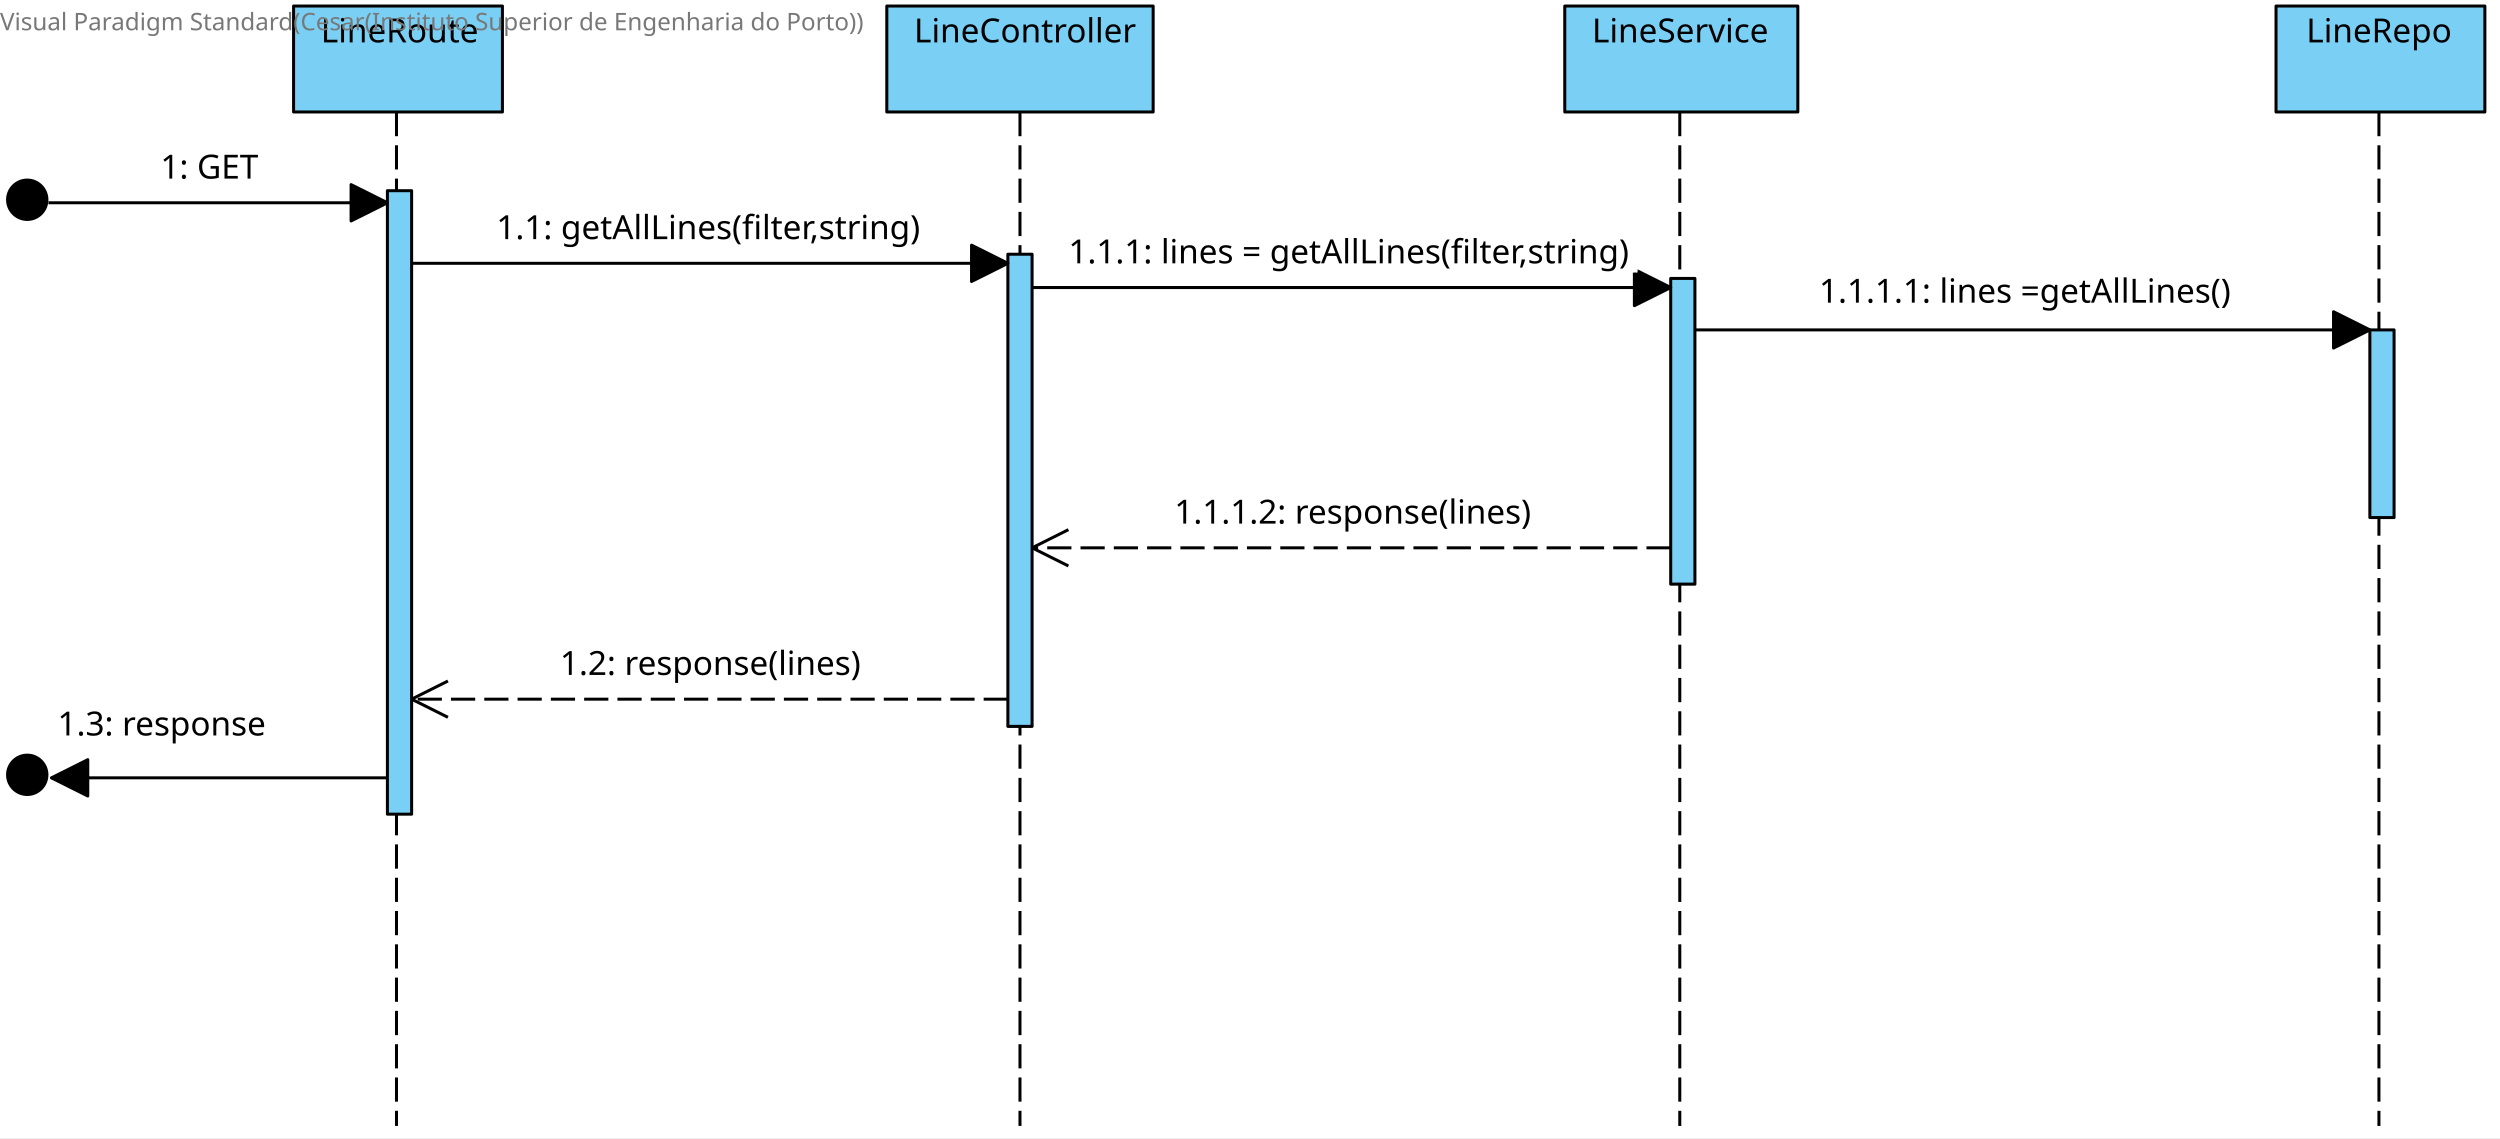
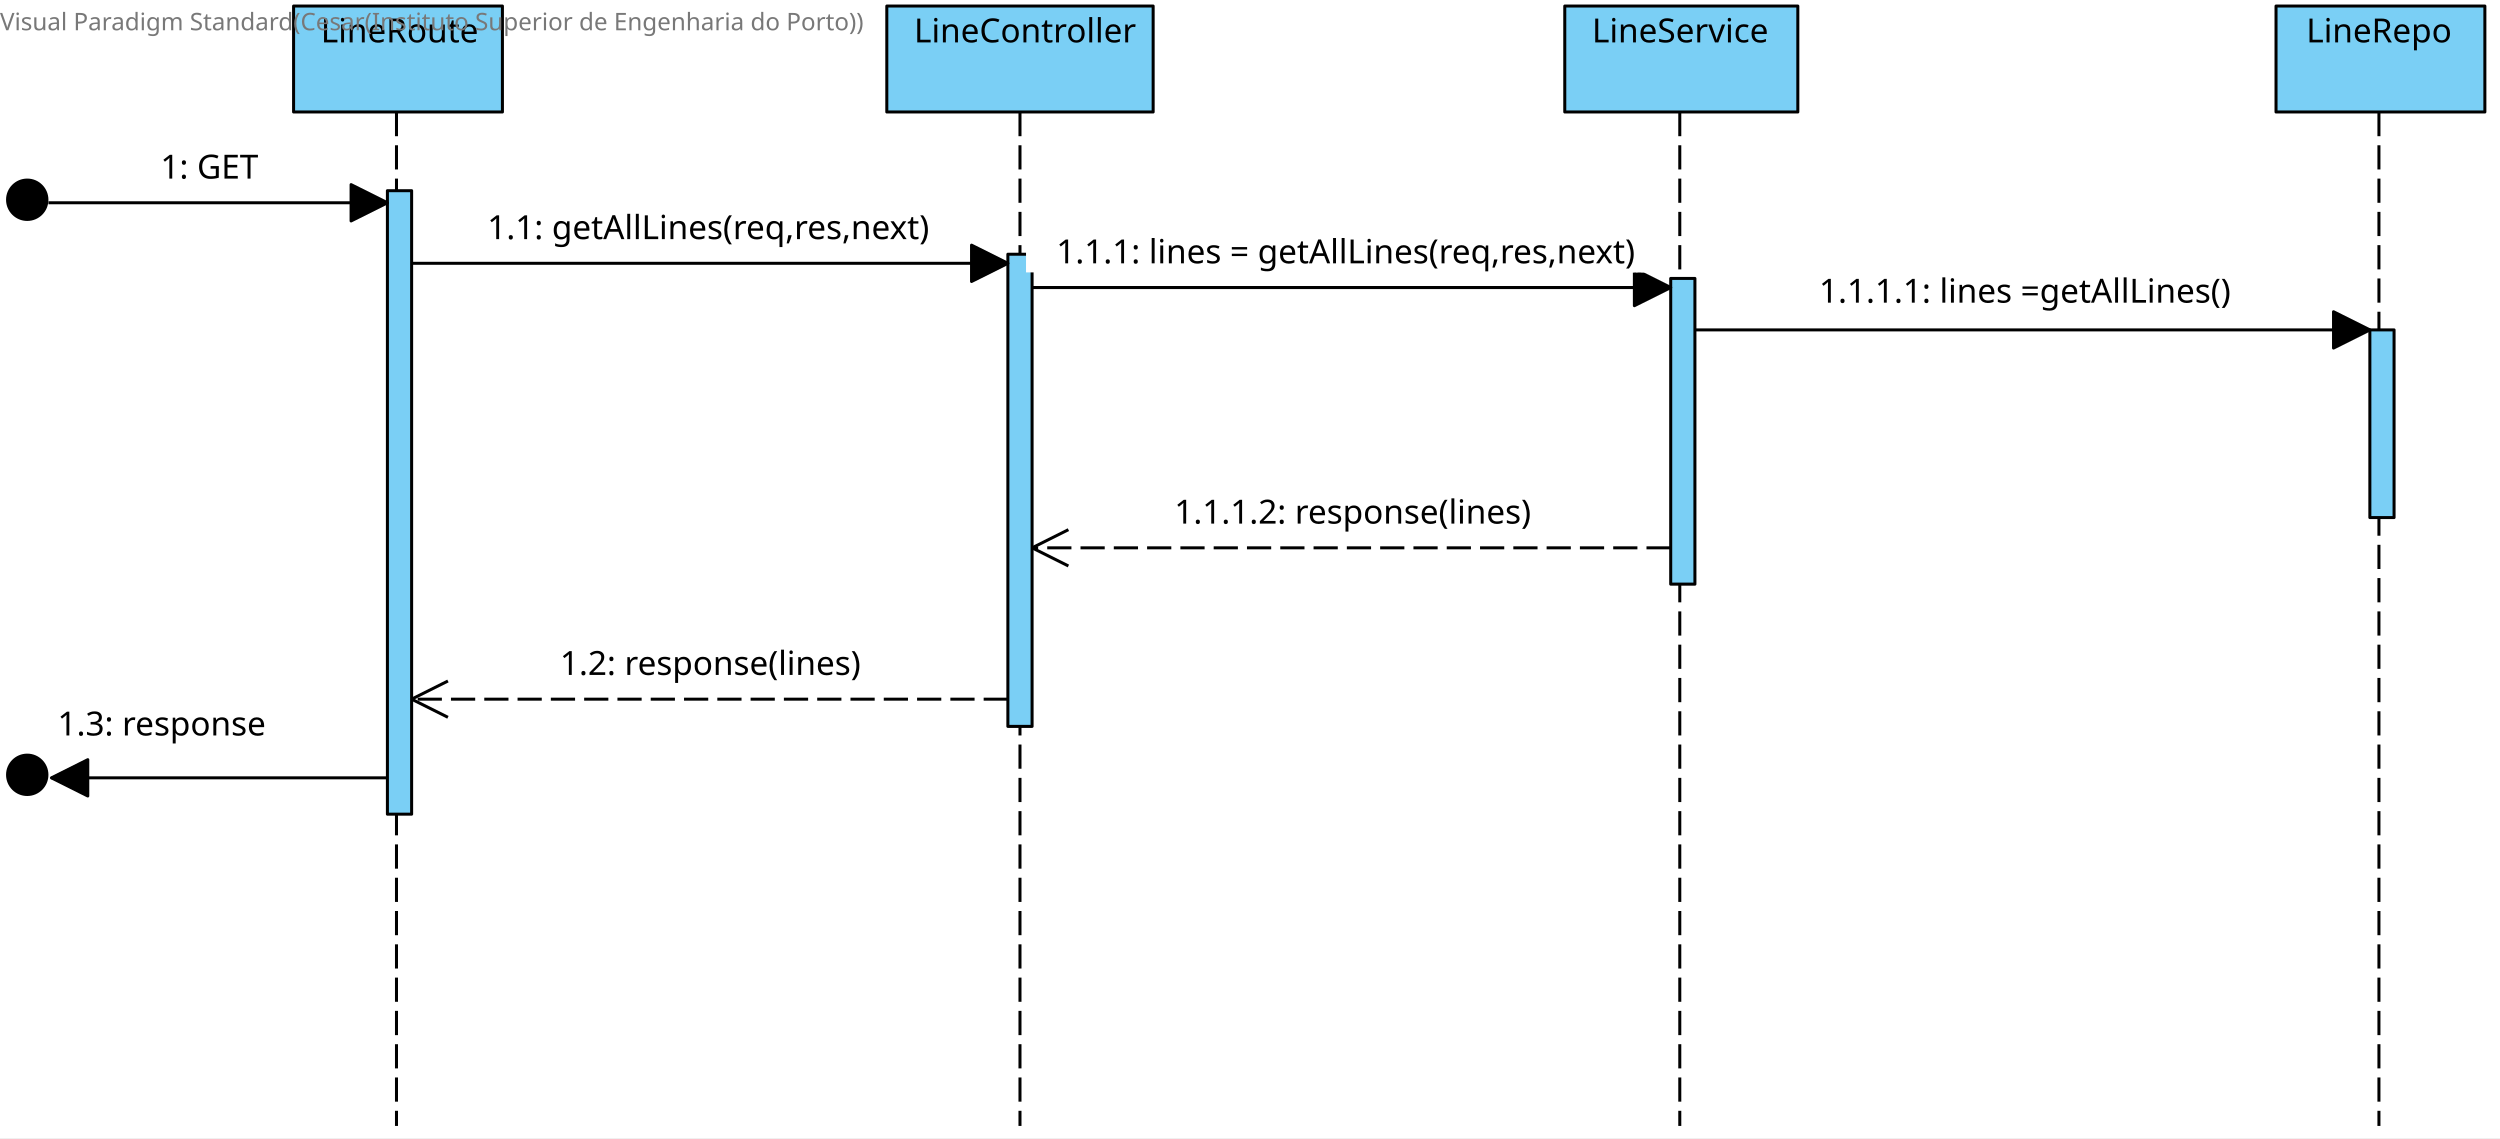
<svg xmlns="http://www.w3.org/2000/svg" fill-opacity="0" color-rendering="auto" color-interpolation="auto" text-rendering="auto" stroke="rgb(0,0,0)" stroke-linecap="square" width="826" stroke-miterlimit="10" shape-rendering="auto" stroke-opacity="0" fill="rgb(0,0,0)" stroke-dasharray="none" font-weight="normal" stroke-width="1" height="376" font-family="'Dialog'" font-style="normal" stroke-linejoin="miter" font-size="12px" stroke-dashoffset="0" image-rendering="auto">
  <defs id="genericDefs" />
  <g>
    <defs id="defs1">
      <clipPath clipPathUnits="userSpaceOnUse" id="clipPath1">
        <path d="M-7 -7 L81 -7 L81 381 L-7 381 L-7 -7 Z" />
      </clipPath>
      <clipPath clipPathUnits="userSpaceOnUse" id="clipPath2">
        <path d="M-7 -7 L100 -7 L100 381 L-7 381 L-7 -7 Z" />
      </clipPath>
      <clipPath clipPathUnits="userSpaceOnUse" id="clipPath3">
        <path d="M-7 -7 L26 -7 L26 31 L-7 31 L-7 -7 Z" />
      </clipPath>
      <clipPath clipPathUnits="userSpaceOnUse" id="clipPath4">
        <path d="M-7 -7 L19 -7 L19 217 L-7 217 L-7 -7 Z" />
      </clipPath>
      <clipPath clipPathUnits="userSpaceOnUse" id="clipPath5">
        <path d="M-7 -7 L19 -7 L19 167 L-7 167 L-7 -7 Z" />
      </clipPath>
      <clipPath clipPathUnits="userSpaceOnUse" id="clipPath6">
        <path d="M-7 -7 L89 -7 L89 381 L-7 381 L-7 -7 Z" />
      </clipPath>
      <clipPath clipPathUnits="userSpaceOnUse" id="clipPath7">
        <path d="M-7 -7 L19 -7 L19 112 L-7 112 L-7 -7 Z" />
      </clipPath>
      <clipPath clipPathUnits="userSpaceOnUse" id="clipPath8">
        <path d="M-7 -7 L19 -7 L19 73 L-7 73 L-7 -7 Z" />
      </clipPath>
      <clipPath clipPathUnits="userSpaceOnUse" id="clipPath9">
        <path d="M-70 -15 L140 -15 L140 30 L-70 30 L-70 -15 Z" />
      </clipPath>
      <clipPath clipPathUnits="userSpaceOnUse" id="clipPath10">
        <path d="M-89 -15 L178 -15 L178 30 L-89 30 L-89 -15 Z" />
      </clipPath>
      <clipPath clipPathUnits="userSpaceOnUse" id="clipPath11">
        <path d="M-78 -15 L156 -15 L156 30 L-78 30 L-78 -15 Z" />
      </clipPath>
      <clipPath clipPathUnits="userSpaceOnUse" id="clipPath12">
        <path d="M0 0 L216 0 L216 104 L0 104 L0 0 Z" />
      </clipPath>
      <clipPath clipPathUnits="userSpaceOnUse" id="clipPath13">
-         <path d="M134 30 L134 45 L76 45 L76 30 ZM0 0 L0 104 L216 104 L216 65 L189 65 L189 50 L216 50 L216 0 Z" />
+         <path d="M134 30 L134 45 L76 45 L76 30 ZM0 0 L0 104 L216 104 L216 65 L185 65 L185 50 L216 50 L216 0 Z" />
      </clipPath>
      <clipPath clipPathUnits="userSpaceOnUse" id="clipPath14">
        <path d="M0 0 L301 0 L301 104 L0 104 L0 0 Z" />
      </clipPath>
      <clipPath clipPathUnits="userSpaceOnUse" id="clipPath15">
-         <path d="M223 30 L223 45 L69 45 L69 30 ZM0 0 L0 10 L14 10 L14 25 L0 25 L0 104 L301 104 L301 53 L257 53 L257 38 L301 38 L301 0 Z" />
+         <path d="M226 30 L226 45 L65 45 L65 30 ZM0 0 L0 10 L14 10 L14 25 L0 25 L0 104 L301 104 L301 53 L253 53 L253 38 L301 38 L301 0 Z" />
      </clipPath>
      <clipPath clipPathUnits="userSpaceOnUse" id="clipPath16">
        <path d="M0 0 L315 0 L315 104 L0 104 L0 0 Z" />
      </clipPath>
      <clipPath clipPathUnits="userSpaceOnUse" id="clipPath17">
-         <path d="M250 30 L250 45 L52 45 L52 30 ZM0 0 L0 22 L18 22 L18 37 L0 37 L0 104 L315 104 L315 58 L300 58 L300 43 L315 43 L315 0 Z" />
+         <path d="M253 30 L253 45 L48 45 L48 30 ZM0 0 L0 22 L21 22 L21 37 L0 37 L0 104 L315 104 L315 58 L300 58 L300 43 L315 43 L315 0 Z" />
      </clipPath>
      <clipPath clipPathUnits="userSpaceOnUse" id="clipPath18">
        <path d="M0 0 L327 0 L327 104 L0 104 L0 0 Z" />
      </clipPath>
      <clipPath clipPathUnits="userSpaceOnUse" id="clipPath19">
-         <path d="M234 29 L234 44 L81 44 L81 29 ZM0 0 L0 16 L31 16 L31 31 L0 31 L0 102 L3 102 L3 104 L327 104 L327 0 Z" />
+         <path d="M234 29 L234 44 L81 44 L81 29 ZM0 0 L0 16 L34 16 L34 31 L0 31 L0 102 L3 102 L3 104 L327 104 L327 0 Z" />
      </clipPath>
      <clipPath clipPathUnits="userSpaceOnUse" id="clipPath20">
        <path d="M0 0 L215 0 L215 104 L0 104 L0 0 Z" />
      </clipPath>
      <clipPath clipPathUnits="userSpaceOnUse" id="clipPath21">
        <path d="M129 24 L129 39 L42 39 L42 24 ZM0 0 L0 104 L215 104 L215 19 L208 19 L208 4 L215 4 L215 0 Z" />
      </clipPath>
      <clipPath clipPathUnits="userSpaceOnUse" id="clipPath22">
        <path d="M222 30 L222 45 L87 45 L87 30 ZM0 0 L0 80 L1 80 L1 95 L0 95 L0 104 L315 104 L315 0 Z" />
      </clipPath>
      <clipPath clipPathUnits="userSpaceOnUse" id="clipPath23">
        <path d="M206 30 L206 45 L89 45 L89 30 ZM0 0 L0 50 L10 50 L10 65 L0 65 L0 104 L301 104 L301 0 Z" />
      </clipPath>
      <clipPath clipPathUnits="userSpaceOnUse" id="clipPath24">
        <path d="M-117 -15 L234 -15 L234 30 L-117 30 L-117 -15 Z" />
      </clipPath>
      <clipPath clipPathUnits="userSpaceOnUse" id="clipPath25">
        <path d="M-135 -15 L270 -15 L270 30 L-135 30 L-135 -15 Z" />
      </clipPath>
      <clipPath clipPathUnits="userSpaceOnUse" id="clipPath26">
        <path d="M-87 -15 L174 -15 L174 30 L-87 30 L-87 -15 Z" />
      </clipPath>
      <clipPath clipPathUnits="userSpaceOnUse" id="clipPath27">
        <path d="M-153 -15 L306 -15 L306 30 L-153 30 L-153 -15 Z" />
      </clipPath>
      <clipPath clipPathUnits="userSpaceOnUse" id="clipPath28">
-         <path d="M-198 -15 L396 -15 L396 30 L-198 30 L-198 -15 Z" />
+         <path d="M-205 -15 L410 -15 L410 30 L-205 30 L-205 -15 Z" />
      </clipPath>
      <clipPath clipPathUnits="userSpaceOnUse" id="clipPath29">
-         <path d="M-154 -15 L308 -15 L308 30 L-154 30 L-154 -15 Z" />
+         <path d="M-161 -15 L322 -15 L322 30 L-161 30 L-161 -15 Z" />
      </clipPath>
      <clipPath clipPathUnits="userSpaceOnUse" id="clipPath30">
        <path d="M-58 -15 L116 -15 L116 30 L-58 30 L-58 -15 Z" />
      </clipPath>
    </defs>
    <g fill="white" text-rendering="geometricPrecision" fill-opacity="1" stroke-opacity="1" stroke="white">
      <rect x="0" width="826" height="376" y="0" stroke="none" />
    </g>
    <g font-size="11px" transform="translate(97,2)" fill-opacity="1" fill="rgb(122,207,245)" text-rendering="geometricPrecision" image-rendering="optimizeQuality" font-family="sans-serif" stroke="rgb(122,207,245)" stroke-opacity="1">
      <rect x="0" width="69" height="35" y="0" clip-path="url(#clipPath1)" stroke="none" />
    </g>
    <g stroke-linecap="butt" font-size="11px" transform="translate(97,2)" fill-opacity="1" fill="black" text-rendering="geometricPrecision" image-rendering="optimizeQuality" font-family="sans-serif" stroke-linejoin="round" stroke="black" stroke-opacity="1" stroke-miterlimit="0">
      <rect fill="none" x="0" width="69" height="35" y="0" clip-path="url(#clipPath1)" />
      <line clip-path="url(#clipPath1)" fill="none" x1="34" x2="34" y1="35" y2="370" stroke-linejoin="bevel" stroke-dasharray="8,3" />
    </g>
    <g font-size="11px" transform="translate(293,2)" fill-opacity="1" fill="rgb(122,207,245)" text-rendering="geometricPrecision" image-rendering="optimizeQuality" font-family="sans-serif" stroke="rgb(122,207,245)" stroke-opacity="1">
      <rect x="0" width="88" height="35" y="0" clip-path="url(#clipPath2)" stroke="none" />
    </g>
    <g stroke-linecap="butt" font-size="11px" transform="translate(293,2)" fill-opacity="1" fill="black" text-rendering="geometricPrecision" image-rendering="optimizeQuality" font-family="sans-serif" stroke-linejoin="round" stroke="black" stroke-opacity="1" stroke-miterlimit="0">
      <rect fill="none" x="0" width="88" height="35" y="0" clip-path="url(#clipPath2)" />
      <line clip-path="url(#clipPath2)" fill="none" x1="44" x2="44" y1="35" y2="370" stroke-linejoin="bevel" stroke-dasharray="8,3" />
    </g>
    <g font-size="11px" transform="translate(2,57)" fill-opacity="1" fill="black" text-rendering="geometricPrecision" image-rendering="optimizeQuality" font-family="sans-serif" stroke="black" stroke-opacity="1">
      <circle r="7" clip-path="url(#clipPath3)" cx="7" cy="9" stroke="none" />
    </g>
    <g font-size="11px" transform="translate(128,63)" fill-opacity="1" fill="rgb(122,207,245)" text-rendering="geometricPrecision" image-rendering="optimizeQuality" font-family="sans-serif" stroke="rgb(122,207,245)" stroke-opacity="1">
      <rect x="0" width="8" height="206" y="0" clip-path="url(#clipPath4)" stroke="none" />
    </g>
    <g stroke-linecap="butt" font-size="11px" transform="translate(128,63)" fill-opacity="1" fill="black" text-rendering="geometricPrecision" image-rendering="optimizeQuality" font-family="sans-serif" stroke-linejoin="round" stroke="black" stroke-opacity="1" stroke-miterlimit="0">
      <rect fill="none" x="0" width="8" height="206" y="0" clip-path="url(#clipPath4)" />
    </g>
    <g font-size="11px" transform="translate(333,84)" fill-opacity="1" fill="rgb(122,207,245)" text-rendering="geometricPrecision" image-rendering="optimizeQuality" font-family="sans-serif" stroke="rgb(122,207,245)" stroke-opacity="1">
      <rect x="0" width="8" height="156" y="0" clip-path="url(#clipPath5)" stroke="none" />
    </g>
    <g stroke-linecap="butt" font-size="11px" transform="translate(333,84)" fill-opacity="1" fill="black" text-rendering="geometricPrecision" image-rendering="optimizeQuality" font-family="sans-serif" stroke-linejoin="round" stroke="black" stroke-opacity="1" stroke-miterlimit="0">
      <rect fill="none" x="0" width="8" height="156" y="0" clip-path="url(#clipPath5)" />
    </g>
    <g font-size="11px" transform="translate(517,2)" fill-opacity="1" fill="rgb(122,207,245)" text-rendering="geometricPrecision" image-rendering="optimizeQuality" font-family="sans-serif" stroke="rgb(122,207,245)" stroke-opacity="1">
      <rect x="0" width="77" height="35" y="0" clip-path="url(#clipPath6)" stroke="none" />
    </g>
    <g stroke-linecap="butt" font-size="11px" transform="translate(517,2)" fill-opacity="1" fill="black" text-rendering="geometricPrecision" image-rendering="optimizeQuality" font-family="sans-serif" stroke-linejoin="round" stroke="black" stroke-opacity="1" stroke-miterlimit="0">
      <rect fill="none" x="0" width="77" height="35" y="0" clip-path="url(#clipPath6)" />
      <line clip-path="url(#clipPath6)" fill="none" x1="38" x2="38" y1="35" y2="370" stroke-linejoin="bevel" stroke-dasharray="8,3" />
    </g>
    <g font-size="11px" transform="translate(552,92)" fill-opacity="1" fill="rgb(122,207,245)" text-rendering="geometricPrecision" image-rendering="optimizeQuality" font-family="sans-serif" stroke="rgb(122,207,245)" stroke-opacity="1">
      <rect x="0" width="8" height="101" y="0" clip-path="url(#clipPath7)" stroke="none" />
    </g>
    <g stroke-linecap="butt" font-size="11px" transform="translate(552,92)" fill-opacity="1" fill="black" text-rendering="geometricPrecision" image-rendering="optimizeQuality" font-family="sans-serif" stroke-linejoin="round" stroke="black" stroke-opacity="1" stroke-miterlimit="0">
      <rect fill="none" x="0" width="8" height="101" y="0" clip-path="url(#clipPath7)" />
    </g>
    <g font-size="11px" transform="translate(752,2)" fill-opacity="1" fill="rgb(122,207,245)" text-rendering="geometricPrecision" image-rendering="optimizeQuality" font-family="sans-serif" stroke="rgb(122,207,245)" stroke-opacity="1">
      <rect x="0" width="69" height="35" y="0" clip-path="url(#clipPath1)" stroke="none" />
    </g>
    <g stroke-linecap="butt" font-size="11px" transform="translate(752,2)" fill-opacity="1" fill="black" text-rendering="geometricPrecision" image-rendering="optimizeQuality" font-family="sans-serif" stroke-linejoin="round" stroke="black" stroke-opacity="1" stroke-miterlimit="0">
      <rect fill="none" x="0" width="69" height="35" y="0" clip-path="url(#clipPath1)" />
      <line clip-path="url(#clipPath1)" fill="none" x1="34" x2="34" y1="35" y2="370" stroke-linejoin="bevel" stroke-dasharray="8,3" />
    </g>
    <g font-size="11px" transform="translate(783,109)" fill-opacity="1" fill="rgb(122,207,245)" text-rendering="geometricPrecision" image-rendering="optimizeQuality" font-family="sans-serif" stroke="rgb(122,207,245)" stroke-opacity="1">
      <rect x="0" width="8" height="62" y="0" clip-path="url(#clipPath8)" stroke="none" />
    </g>
    <g stroke-linecap="butt" font-size="11px" transform="translate(783,109)" fill-opacity="1" fill="black" text-rendering="geometricPrecision" image-rendering="optimizeQuality" font-family="sans-serif" stroke-linejoin="round" stroke="black" stroke-opacity="1" stroke-miterlimit="0">
      <rect fill="none" x="0" width="8" height="62" y="0" clip-path="url(#clipPath8)" />
    </g>
    <g font-size="11px" transform="translate(2,247)" fill-opacity="1" fill="black" text-rendering="geometricPrecision" image-rendering="optimizeQuality" font-family="sans-serif" stroke="black" stroke-opacity="1">
      <circle r="7" clip-path="url(#clipPath3)" cx="7" cy="9" stroke="none" />
    </g>
    <g font-size="11px" transform="translate(97,2)" fill-opacity="1" fill="black" text-rendering="geometricPrecision" image-rendering="optimizeQuality" font-family="sans-serif" stroke="black" stroke-opacity="1">
      <text x="9" xml:space="preserve" y="12" clip-path="url(#clipPath9)" stroke="none">LineRoute</text>
    </g>
    <g font-size="11px" transform="translate(293,2)" fill-opacity="1" fill="black" text-rendering="geometricPrecision" image-rendering="optimizeQuality" font-family="sans-serif" stroke="black" stroke-opacity="1">
      <text x="9" xml:space="preserve" y="12" clip-path="url(#clipPath10)" stroke="none">LineController</text>
    </g>
    <g font-size="11px" transform="translate(517,2)" fill-opacity="1" fill="black" text-rendering="geometricPrecision" image-rendering="optimizeQuality" font-family="sans-serif" stroke="black" stroke-opacity="1">
      <text x="9" xml:space="preserve" y="12" clip-path="url(#clipPath11)" stroke="none">LineService</text>
    </g>
    <g font-size="11px" transform="translate(752,2)" fill-opacity="1" fill="black" text-rendering="geometricPrecision" image-rendering="optimizeQuality" font-family="sans-serif" stroke="black" stroke-opacity="1">
      <text x="10" xml:space="preserve" y="12" clip-path="url(#clipPath9)" stroke="none">LineRepo</text>
    </g>
    <g stroke-linecap="butt" font-size="11px" transform="translate(-34,17)" fill-opacity="1" fill="black" text-rendering="geometricPrecision" image-rendering="optimizeQuality" font-family="sans-serif" stroke-linejoin="round" stroke="black" stroke-opacity="1">
      <line y2="50" fill="none" x1="50" clip-path="url(#clipPath13)" x2="162" y1="50" />
      <polygon points=" 162 50 150 44 150 56" clip-path="url(#clipPath13)" stroke="none" />
      <polygon fill="none" points=" 162 50 150 44 150 56" clip-path="url(#clipPath13)" />
    </g>
    <g stroke-linecap="butt" font-size="11px" transform="translate(86,37)" fill-opacity="1" fill="black" text-rendering="geometricPrecision" image-rendering="optimizeQuality" font-family="sans-serif" stroke-linejoin="round" stroke="black" stroke-opacity="1">
      <line y2="50" fill="none" x1="50" clip-path="url(#clipPath15)" x2="247" y1="50" />
      <polygon points=" 247 50 235 44 235 56" clip-path="url(#clipPath15)" stroke="none" />
      <polygon fill="none" points=" 247 50 235 44 235 56" clip-path="url(#clipPath15)" />
    </g>
    <g stroke-linecap="butt" font-size="11px" transform="translate(291,45)" fill-opacity="1" fill="black" text-rendering="geometricPrecision" image-rendering="optimizeQuality" font-family="sans-serif" stroke-linejoin="round" stroke="black" stroke-opacity="1">
      <line y2="50" fill="none" x1="50" clip-path="url(#clipPath17)" x2="261" y1="50" />
      <polygon points=" 261 50 249 44 249 56" clip-path="url(#clipPath17)" stroke="none" />
      <polygon fill="none" points=" 261 50 249 44 249 56" clip-path="url(#clipPath17)" />
    </g>
    <g stroke-linecap="butt" font-size="11px" transform="translate(510,59)" fill-opacity="1" fill="black" text-rendering="geometricPrecision" image-rendering="optimizeQuality" font-family="sans-serif" stroke-linejoin="round" stroke="black" stroke-opacity="1">
      <line y2="50" fill="none" x1="50" clip-path="url(#clipPath19)" x2="273" y1="50" />
      <polygon points=" 273 50 261 44 261 56" clip-path="url(#clipPath19)" stroke="none" />
      <polygon fill="none" points=" 273 50 261 44 261 56" clip-path="url(#clipPath19)" />
    </g>
    <g stroke-linecap="butt" font-size="11px" transform="translate(-33,207)" fill-opacity="1" fill="black" text-rendering="geometricPrecision" image-rendering="optimizeQuality" font-family="sans-serif" stroke-linejoin="round" stroke="black" stroke-opacity="1">
      <line y2="50" fill="none" x1="161" clip-path="url(#clipPath21)" x2="50" y1="50" />
      <polygon points=" 50 50 62 56 62 44" clip-path="url(#clipPath21)" stroke="none" />
      <polygon fill="none" points=" 50 50 62 56 62 44" clip-path="url(#clipPath21)" />
    </g>
    <g fill-opacity="1" text-rendering="geometricPrecision" stroke="black" stroke-linecap="butt" transform="translate(291,131)" stroke-miterlimit="0" stroke-opacity="1" fill="black" stroke-dasharray="8,3" font-family="sans-serif" stroke-linejoin="round" font-size="11px" image-rendering="optimizeQuality">
      <line y2="50" fill="none" x1="261" clip-path="url(#clipPath22)" x2="50" y1="50" />
      <line clip-path="url(#clipPath22)" fill="none" x1="50" x2="62" y1="50" y2="56" stroke-dasharray="none" stroke-miterlimit="10" />
      <line clip-path="url(#clipPath22)" fill="none" x1="50" x2="62" y1="50" y2="44" stroke-dasharray="none" stroke-miterlimit="10" />
    </g>
    <g fill-opacity="1" text-rendering="geometricPrecision" stroke="black" stroke-linecap="butt" transform="translate(86,181)" stroke-miterlimit="0" stroke-opacity="1" fill="black" stroke-dasharray="8,3" font-family="sans-serif" stroke-linejoin="round" font-size="11px" image-rendering="optimizeQuality">
      <line y2="50" fill="none" x1="247" clip-path="url(#clipPath23)" x2="50" y1="50" />
      <line clip-path="url(#clipPath23)" fill="none" x1="50" x2="62" y1="50" y2="56" stroke-dasharray="none" stroke-miterlimit="10" />
      <line clip-path="url(#clipPath23)" fill="none" x1="50" x2="62" y1="50" y2="44" stroke-dasharray="none" stroke-miterlimit="10" />
    </g>
    <g font-size="11px" transform="translate(175,211)" fill-opacity="1" fill="white" text-rendering="geometricPrecision" image-rendering="optimizeQuality" font-family="sans-serif" stroke="white" stroke-opacity="1">
      <rect x="0" width="117" height="15" y="0" clip-path="url(#clipPath24)" stroke="none" />
      <text fill="black" x="10" xml:space="preserve" y="12" clip-path="url(#clipPath24)" stroke="none">1.2: response(lines)</text>
    </g>
    <g font-size="11px" transform="translate(378,161)" fill-opacity="1" fill="white" text-rendering="geometricPrecision" image-rendering="optimizeQuality" font-family="sans-serif" stroke="white" stroke-opacity="1">
      <rect x="0" width="135" height="15" y="0" clip-path="url(#clipPath25)" stroke="none" />
      <text fill="black" x="10" xml:space="preserve" y="12" clip-path="url(#clipPath25)" stroke="none">1.1.1.2: response(lines)</text>
    </g>
    <g font-size="11px" transform="translate(9,231)" fill-opacity="1" fill="white" text-rendering="geometricPrecision" image-rendering="optimizeQuality" font-family="sans-serif" stroke="white" stroke-opacity="1">
      <rect x="0" width="87" height="15" y="0" clip-path="url(#clipPath26)" stroke="none" />
      <text fill="black" x="10" xml:space="preserve" y="12" clip-path="url(#clipPath26)" stroke="none">1.3: response</text>
    </g>
    <g font-size="11px" transform="translate(591,88)" fill-opacity="1" fill="white" text-rendering="geometricPrecision" image-rendering="optimizeQuality" font-family="sans-serif" stroke="white" stroke-opacity="1">
      <rect x="0" width="153" height="15" y="0" clip-path="url(#clipPath27)" stroke="none" />
      <text fill="black" x="10" xml:space="preserve" y="12" clip-path="url(#clipPath27)" stroke="none">1.1.1.1: lines =getAllLines()</text>
    </g>
-     <g font-size="11px" transform="translate(343,75)" fill-opacity="1" fill="white" text-rendering="geometricPrecision" image-rendering="optimizeQuality" font-family="sans-serif" stroke="white" stroke-opacity="1">
-       <rect x="0" width="198" height="15" y="0" clip-path="url(#clipPath28)" stroke="none" />
-       <text fill="black" x="10" xml:space="preserve" y="12" clip-path="url(#clipPath28)" stroke="none">1.1.1: lines = getAllLines(filter,string)</text>
-     </g>
-     <g font-size="11px" transform="translate(155,67)" fill-opacity="1" fill="white" text-rendering="geometricPrecision" image-rendering="optimizeQuality" font-family="sans-serif" stroke="white" stroke-opacity="1">
-       <rect x="0" width="154" height="15" y="0" clip-path="url(#clipPath29)" stroke="none" />
-       <text fill="black" x="9" xml:space="preserve" y="12" clip-path="url(#clipPath29)" stroke="none">1.1: getAllLines(filter,string)</text>
+     <g font-size="11px" transform="translate(339,75)" fill-opacity="1" fill="white" text-rendering="geometricPrecision" image-rendering="optimizeQuality" font-family="sans-serif" stroke="white" stroke-opacity="1">
+       <rect x="0" width="205" height="15" y="0" clip-path="url(#clipPath28)" stroke="none" />
+       <text fill="black" x="10" xml:space="preserve" y="12" clip-path="url(#clipPath28)" stroke="none">1.1.1: lines = getAllLines(req,res,next)</text>
+     </g>
+     <g font-size="11px" transform="translate(151,67)" fill-opacity="1" fill="white" text-rendering="geometricPrecision" image-rendering="optimizeQuality" font-family="sans-serif" stroke="white" stroke-opacity="1">
+       <rect x="0" width="161" height="15" y="0" clip-path="url(#clipPath29)" stroke="none" />
+       <text fill="black" x="10" xml:space="preserve" y="12" clip-path="url(#clipPath29)" stroke="none">1.1: getAllLines(req,res,next)</text>
    </g>
    <g font-size="11px" transform="translate(42,47)" fill-opacity="1" fill="white" text-rendering="geometricPrecision" image-rendering="optimizeQuality" font-family="sans-serif" stroke="white" stroke-opacity="1">
      <rect x="0" width="58" height="15" y="0" clip-path="url(#clipPath30)" stroke="none" />
      <text fill="black" x="11" xml:space="preserve" y="12" clip-path="url(#clipPath30)" stroke="none">1: GET</text>
    </g>
    <g font-size="8px" fill-opacity="1" fill="rgb(120,120,120)" text-rendering="geometricPrecision" image-rendering="optimizeQuality" stroke="rgb(120,120,120)" stroke-opacity="1">
      <text x="0" xml:space="preserve" y="10" stroke="none">Visual Paradigm Standard(Cesar(Instituto Superior de Engenharia do Porto))</text>
    </g>
  </g>
</svg>
